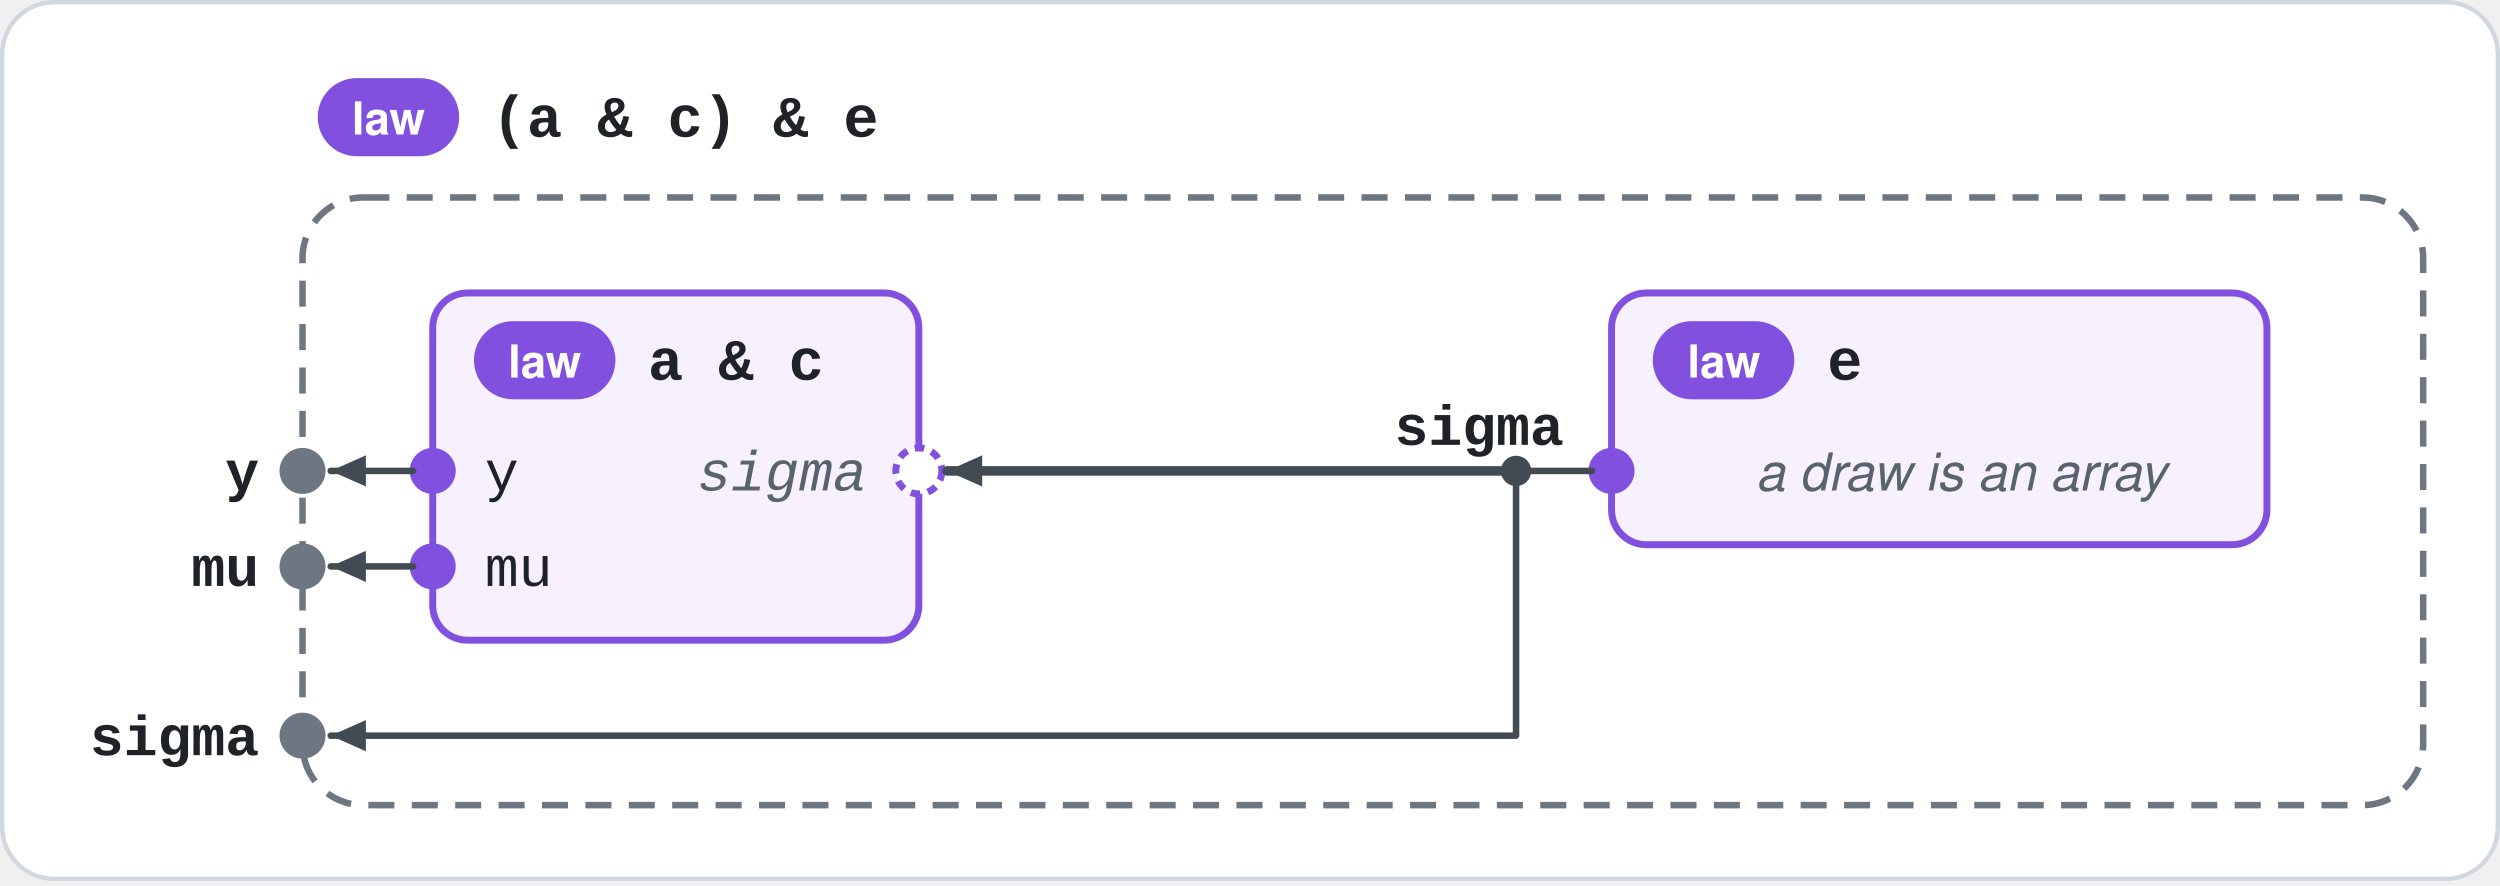
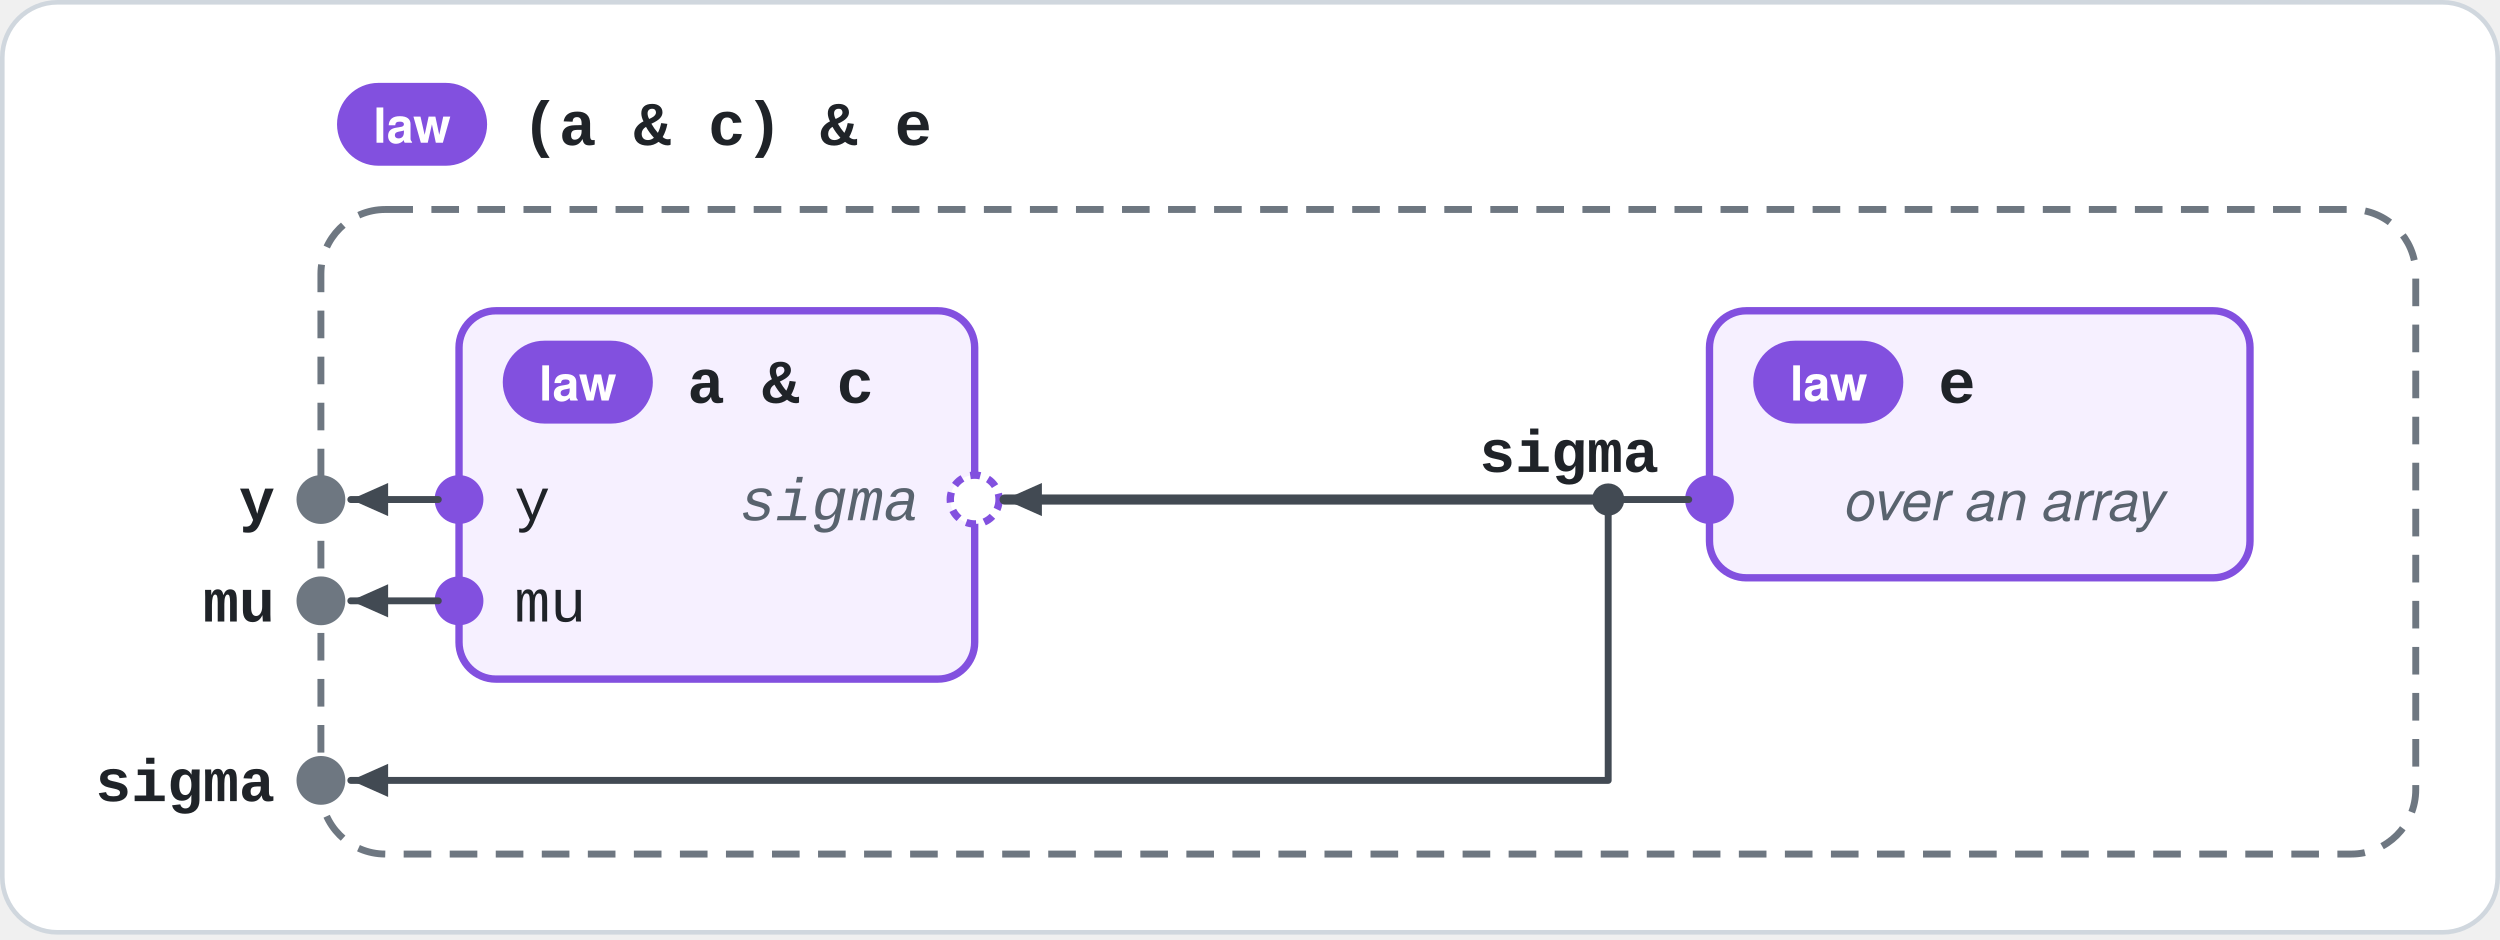
- <svg xmlns="http://www.w3.org/2000/svg" width="576" height="204" viewBox="0 0 576 204" role="img">
+ <svg xmlns="http://www.w3.org/2000/svg" width="543" height="204" viewBox="0 0 543 204" role="img">
  <defs>
    <marker id="arrow" viewBox="0 0 10 10" refX="9" refY="5" markerWidth="9" markerHeight="9" markerUnits="userSpaceOnUse" orient="auto-start-reverse">
      <path d="M 0 1 L 9 5 L 0 9 z" fill="#424a53" />
    </marker>
    <marker id="arrow-fault" viewBox="0 0 10 10" refX="9" refY="5" markerWidth="9" markerHeight="9" markerUnits="userSpaceOnUse" orient="auto-start-reverse">
      <path d="M 0 1 L 9 5 L 0 9 z" fill="#cf222e" />
    </marker>
  </defs>
-   <rect x="0.5" y="0.5" width="575" height="202" rx="12" fill="#ffffff" stroke="#d0d7de" />
+   <rect x="0.5" y="0.5" width="542" height="202" rx="12" fill="#ffffff" stroke="#d0d7de" />
  <g transform="translate(69.7,45.5)">
    <rect x="30.0" y="22.0" width="112.0" height="80.0" rx="8" fill="#f6f0ff" stroke="#8250df" stroke-width="1.6" />
    <rect x="40.0" y="29.0" width="31.6" height="17.0" rx="8.5" fill="#8250df" stroke="#8250df" stroke-width="1" />
    <text x="55.8" y="41.5" font-family="-apple-system, BlinkMacSystemFont, 'Segoe UI', Helvetica, Arial, sans-serif" font-size="10.5" font-weight="bold" fill="#ffffff" text-anchor="middle">law</text>
    <text x="79.6" y="42.0" font-family="ui-monospace, SFMono-Regular, Menlo, Consolas, 'Liberation Mono', monospace" font-size="13.5" font-weight="bold" fill="#1f2328" text-anchor="start">a &amp; c</text>
    <text x="42.0" y="67.5" font-family="ui-monospace, SFMono-Regular, Menlo, Consolas, 'Liberation Mono', monospace" font-size="13" font-weight="normal" fill="#1f2328" text-anchor="start">y</text>
    <text x="42.0" y="89.5" font-family="ui-monospace, SFMono-Regular, Menlo, Consolas, 'Liberation Mono', monospace" font-size="13" font-weight="normal" fill="#1f2328" text-anchor="start">mu</text>
    <text x="130.0" y="67.5" font-family="ui-monospace, SFMono-Regular, Menlo, Consolas, 'Liberation Mono', monospace" font-size="13" font-weight="normal" fill="#59636e" text-anchor="end" font-style="italic">sigma</text>
    <circle cx="30.0" cy="63.0" r="4.5" fill="#8250df" stroke="#8250df" stroke-width="1.6" />
    <circle cx="30.0" cy="85.0" r="4.5" fill="#8250df" stroke="#8250df" stroke-width="1.6" />
    <circle cx="142.0" cy="63.0" r="5.3" fill="#ffffff" stroke="#8250df" stroke-width="1.6" stroke-dasharray="2.2 1.8" />
-     <rect x="301.6" y="22.0" width="151.0" height="58.0" rx="8" fill="#f6f0ff" stroke="#8250df" stroke-width="1.6" />
+     <rect x="301.6" y="22.0" width="117.4" height="58.0" rx="8" fill="#f6f0ff" stroke="#8250df" stroke-width="1.6" />
    <rect x="311.6" y="29.0" width="31.6" height="17.0" rx="8.5" fill="#8250df" stroke="#8250df" stroke-width="1" />
    <text x="327.5" y="41.5" font-family="-apple-system, BlinkMacSystemFont, 'Segoe UI', Helvetica, Arial, sans-serif" font-size="10.5" font-weight="bold" fill="#ffffff" text-anchor="middle">law</text>
    <text x="351.3" y="42.0" font-family="ui-monospace, SFMono-Regular, Menlo, Consolas, 'Liberation Mono', monospace" font-size="13.5" font-weight="bold" fill="#1f2328" text-anchor="start">e</text>
    <text x="290.6" y="57.0" font-family="ui-monospace, SFMono-Regular, Menlo, Consolas, 'Liberation Mono', monospace" font-size="13" font-weight="bold" fill="#1f2328" text-anchor="end">sigma</text>
-     <text x="382.1" y="67.5" font-family="-apple-system, BlinkMacSystemFont, 'Segoe UI', Helvetica, Arial, sans-serif" font-size="12" font-weight="normal" fill="#59636e" text-anchor="middle" font-style="italic">a draw is an array</text>
+     <text x="365.3" y="67.5" font-family="-apple-system, BlinkMacSystemFont, 'Segoe UI', Helvetica, Arial, sans-serif" font-size="12" font-weight="normal" fill="#59636e" text-anchor="middle" font-style="italic">over an array</text>
    <circle cx="301.6" cy="63.0" r="4.5" fill="#8250df" stroke="#8250df" stroke-width="1.6" />
    <path d="M 25.5,63.0 L 6.5,63.0" fill="none" stroke="#424a53" stroke-width="1.5" stroke-linejoin="round" stroke-linecap="round" marker-end="url(#arrow)" />
    <circle cx="0.0" cy="63.0" r="4.5" fill="#6e7781" stroke="#6e7781" stroke-width="1.6" />
    <text x="-10.0" y="67.5" font-family="ui-monospace, SFMono-Regular, Menlo, Consolas, 'Liberation Mono', monospace" font-size="13" font-weight="bold" fill="#1f2328" text-anchor="end">y</text>
    <path d="M 25.5,85.0 L 6.5,85.0" fill="none" stroke="#424a53" stroke-width="1.5" stroke-linejoin="round" stroke-linecap="round" marker-end="url(#arrow)" />
    <circle cx="0.0" cy="85.0" r="4.5" fill="#6e7781" stroke="#6e7781" stroke-width="1.6" />
    <text x="-10.0" y="89.5" font-family="ui-monospace, SFMono-Regular, Menlo, Consolas, 'Liberation Mono', monospace" font-size="13" font-weight="bold" fill="#1f2328" text-anchor="end">mu</text>
    <path d="M 297.1,63.0 L 279.6,63.0 L 279.6,124.0 L 6.5,124.0" fill="none" stroke="#424a53" stroke-width="1.5" stroke-linejoin="round" stroke-linecap="round" marker-end="url(#arrow)" />
    <circle cx="0.0" cy="124.0" r="4.5" fill="#6e7781" stroke="#6e7781" stroke-width="1.6" />
    <text x="-10.0" y="128.5" font-family="ui-monospace, SFMono-Regular, Menlo, Consolas, 'Liberation Mono', monospace" font-size="13" font-weight="bold" fill="#1f2328" text-anchor="end">sigma</text>
    <path d="M 279.6,63.0 C 239.6,63.0 188.5,63.0 148.5,63.0" fill="none" stroke="#424a53" stroke-width="2.2" stroke-linejoin="round" stroke-linecap="round" marker-end="url(#arrow)" />
    <circle cx="279.6" cy="63.0" r="3" fill="#424a53" stroke="#424a53" stroke-width="1" />
-     <rect x="0.0" y="0.0" width="488.6" height="140.0" rx="14" fill="none" stroke="#6e7781" stroke-width="1.5" stroke-dasharray="6 4" />
+     <rect x="0.0" y="0.0" width="455.0" height="140.0" rx="14" fill="none" stroke="#6e7781" stroke-width="1.5" stroke-dasharray="6 4" />
    <rect x="4.0" y="-27.0" width="31.6" height="17.0" rx="8.5" fill="#8250df" stroke="#8250df" stroke-width="1" />
    <text x="19.8" y="-14.5" font-family="-apple-system, BlinkMacSystemFont, 'Segoe UI', Helvetica, Arial, sans-serif" font-size="10.5" font-weight="bold" fill="#ffffff" text-anchor="middle">law</text>
    <text x="43.6" y="-14.0" font-family="ui-monospace, SFMono-Regular, Menlo, Consolas, 'Liberation Mono', monospace" font-size="13.5" font-weight="bold" fill="#1f2328" text-anchor="start">(a &amp; c) &amp; e</text>
  </g>
</svg>
